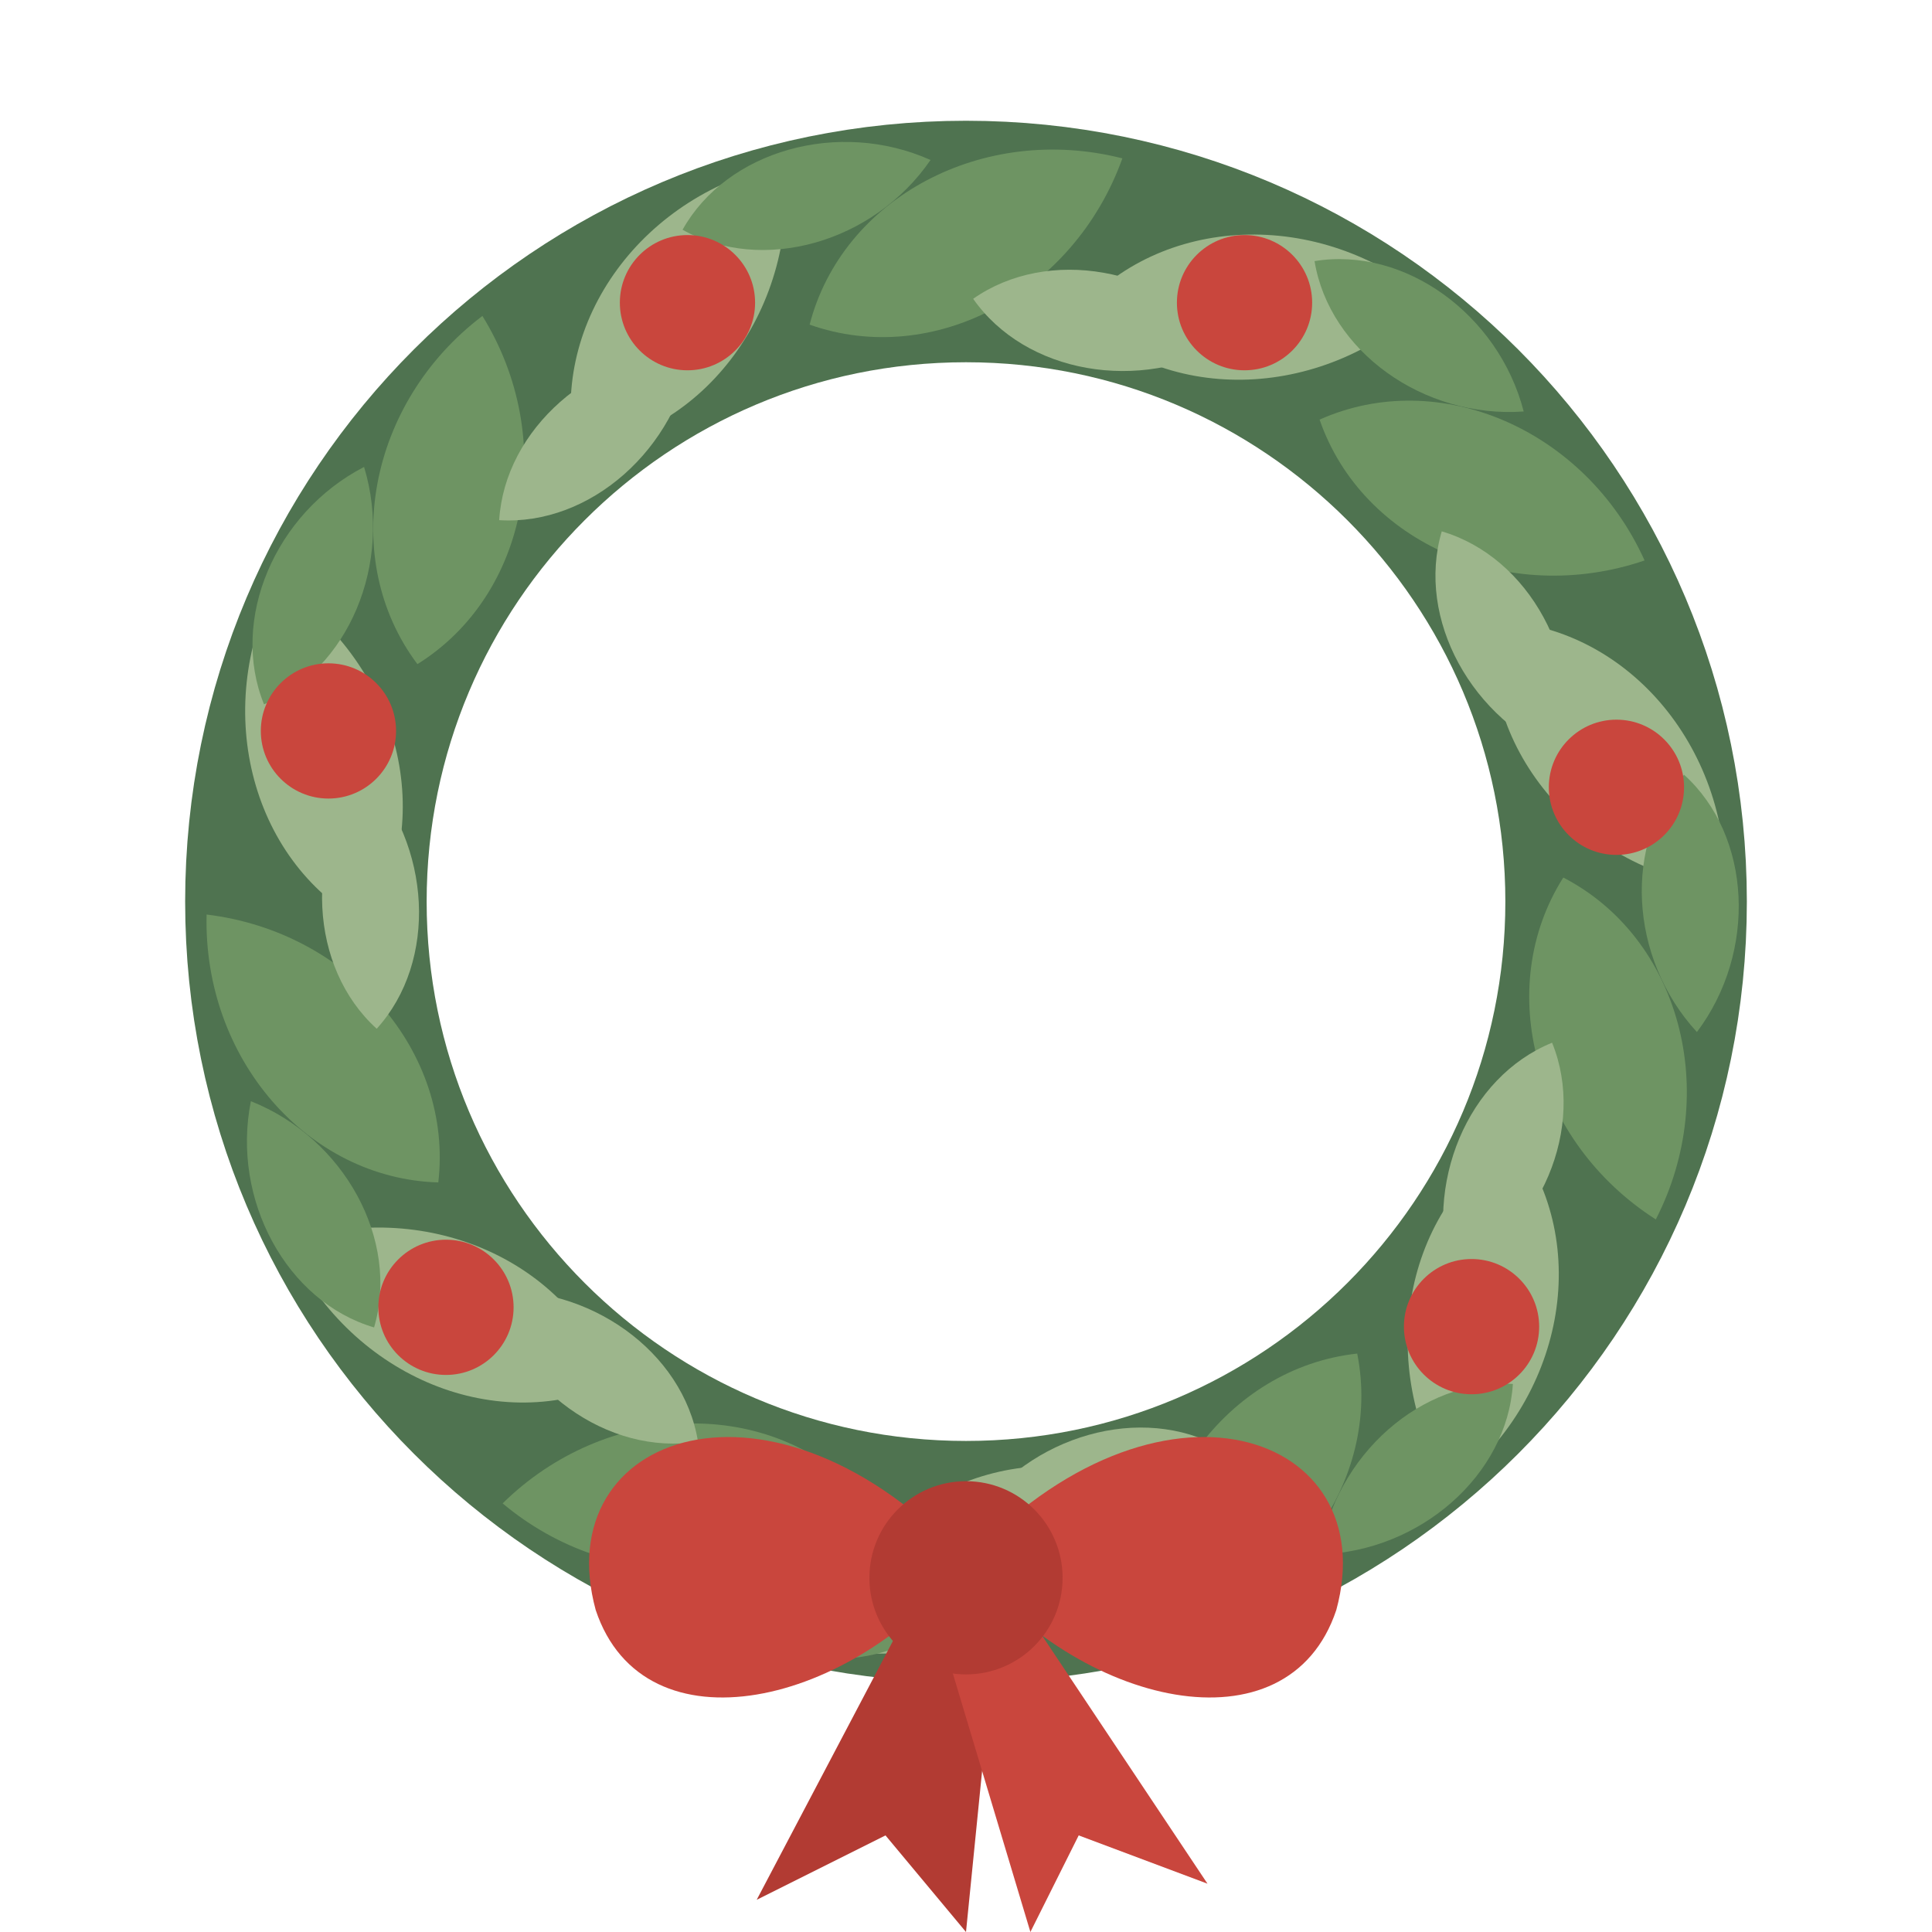
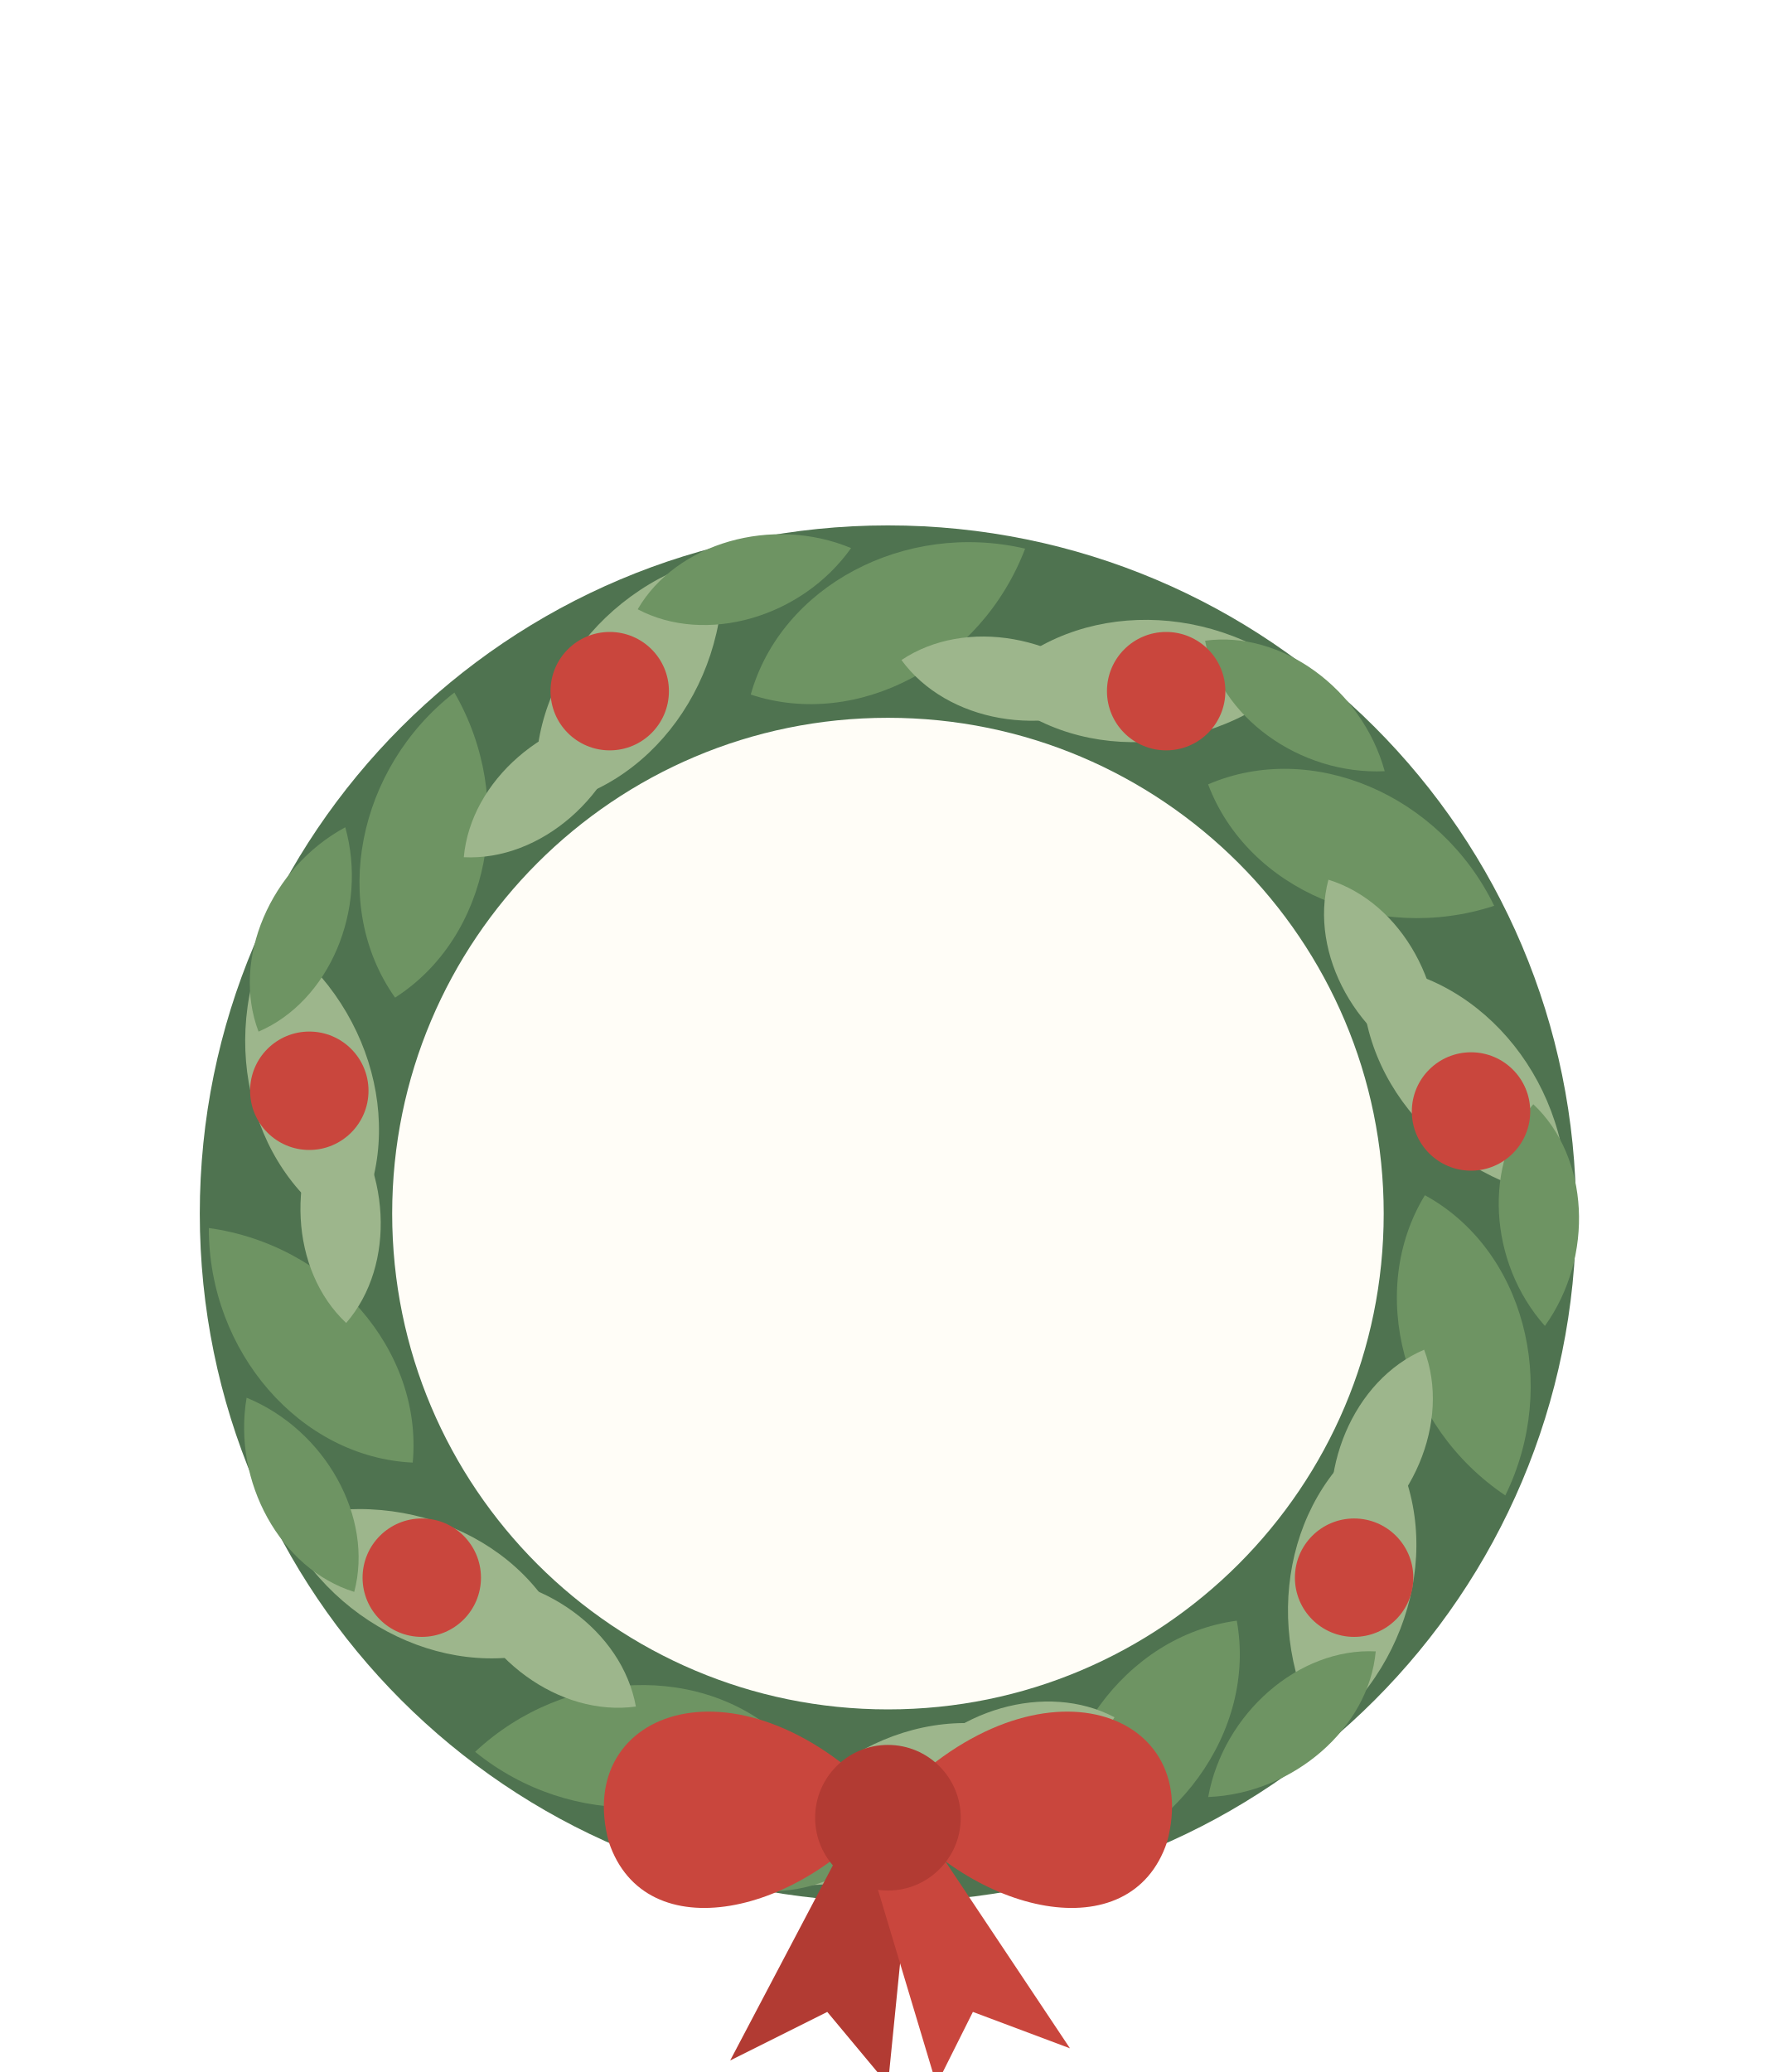
- <svg xmlns="http://www.w3.org/2000/svg" viewBox="0 0 120 120" width="120" height="120">
-   <circle cx="60" cy="56" r="41" fill="none" stroke="#4F7350" stroke-width="15" />
-   <path transform="translate(60.0 15.0) rotate(62.0)" fill="#6E9463" d="M0 -11 C6 -4.4 6 5.5 0 11 C-6 5.5 -6 -4.4 0 -11Z" />
-   <path transform="translate(77.78923 19.06028) rotate(87.71429)" fill="#9DB68C" d="M0 -11 C6 -4.4 6 5.5 0 11 C-6 5.5 -6 -4.4 0 -11Z" />
-   <path transform="translate(92.05509 30.43692) rotate(113.4286)" fill="#6E9463" d="M0 -11 C6 -4.4 6 5.5 0 11 C-6 5.5 -6 -4.4 0 -11Z" />
-   <path transform="translate(99.97204 46.87664) rotate(139.1429)" fill="#9DB68C" d="M0 -11 C6 -4.4 6 5.5 0 11 C-6 5.5 -6 -4.4 0 -11Z" />
-   <path transform="translate(99.97204 65.12336) rotate(164.8571)" fill="#6E9463" d="M0 -11 C6 -4.4 6 5.5 0 11 C-6 5.5 -6 -4.4 0 -11Z" />
-   <path transform="translate(92.05509 81.56308) rotate(190.5714)" fill="#9DB68C" d="M0 -11 C6 -4.4 6 5.5 0 11 C-6 5.5 -6 -4.4 0 -11Z" />
-   <path transform="translate(77.78923 92.93972) rotate(216.2857)" fill="#6E9463" d="M0 -11 C6 -4.4 6 5.5 0 11 C-6 5.5 -6 -4.4 0 -11Z" />
-   <path transform="translate(60 97.0) rotate(242.0)" fill="#9DB68C" d="M0 -11 C6 -4.4 6 5.5 0 11 C-6 5.5 -6 -4.4 0 -11Z" />
-   <path transform="translate(42.21077 92.93972) rotate(267.7143)" fill="#6E9463" d="M0 -11 C6 -4.4 6 5.5 0 11 C-6 5.5 -6 -4.4 0 -11Z" />
-   <path transform="translate(27.94491 81.56308) rotate(293.4286)" fill="#9DB68C" d="M0 -11 C6 -4.4 6 5.5 0 11 C-6 5.5 -6 -4.4 0 -11Z" />
-   <path transform="translate(20.02796 65.12336) rotate(319.1429)" fill="#6E9463" d="M0 -11 C6 -4.4 6 5.5 0 11 C-6 5.5 -6 -4.4 0 -11Z" />
-   <path transform="translate(20.02796 46.87664) rotate(344.8571)" fill="#9DB68C" d="M0 -11 C6 -4.4 6 5.5 0 11 C-6 5.5 -6 -4.4 0 -11Z" />
-   <path transform="translate(27.94491 30.43692) rotate(370.5714)" fill="#6E9463" d="M0 -11 C6 -4.4 6 5.5 0 11 C-6 5.5 -6 -4.4 0 -11Z" />
-   <path transform="translate(42.21077 19.06028) rotate(396.2857)" fill="#9DB68C" d="M0 -11 C6 -4.4 6 5.5 0 11 C-6 5.5 -6 -4.4 0 -11Z" />
-   <path transform="translate(68.32319 19.94831) rotate(100.0)" fill="#9DB68C" d="M0 -8 C4 -3.2 4 4.0 0 8 C-4 4.0 -4 -3.2 0 -8Z" />
-   <path transform="translate(88.14468 20.88765) rotate(125.7143)" fill="#6E9463" d="M0 -8 C4 -3.2 4 4.0 0 8 C-4 4.0 -4 -3.2 0 -8Z" />
-   <path transform="translate(93.37577 40.02947) rotate(151.4286)" fill="#9DB68C" d="M0 -8 C4 -3.2 4 4.0 0 8 C-4 4.0 -4 -3.2 0 -8Z" />
-   <path transform="translate(104.9999 56.1122) rotate(177.1429)" fill="#6E9463" d="M0 -8 C4 -3.2 4 4.0 0 8 C-4 4.0 -4 -3.2 0 -8Z" />
-   <path transform="translate(93.29572 72.13677) rotate(202.8571)" fill="#9DB68C" d="M0 -8 C4 -3.2 4 4.0 0 8 C-4 4.0 -4 -3.2 0 -8Z" />
-   <path transform="translate(87.96923 91.25226) rotate(228.5714)" fill="#6E9463" d="M0 -8 C4 -3.2 4 4.0 0 8 C-4 4.0 -4 -3.2 0 -8Z" />
-   <path transform="translate(68.14331 92.09275) rotate(254.2857)" fill="#9DB68C" d="M0 -8 C4 -3.2 4 4.0 0 8 C-4 4.0 -4 -3.2 0 -8Z" />
-   <path transform="translate(49.8772 99.84665) rotate(280.0)" fill="#6E9463" d="M0 -8 C4 -3.2 4 4.0 0 8 C-4 4.0 -4 -3.2 0 -8Z" />
-   <path transform="translate(36.85882 84.87016) rotate(305.7143)" fill="#9DB68C" d="M0 -8 C4 -3.2 4 4.0 0 8 C-4 4.0 -4 -3.2 0 -8Z" />
-   <path transform="translate(19.40785 75.42362) rotate(331.4286)" fill="#6E9463" d="M0 -8 C4 -3.2 4 4.0 0 8 C-4 4.0 -4 -3.2 0 -8Z" />
-   <path transform="translate(23.00012 55.90775) rotate(357.1429)" fill="#9DB68C" d="M0 -8 C4 -3.2 4 4.0 0 8 C-4 4.0 -4 -3.2 0 -8Z" />
-   <path transform="translate(19.50521 36.3742) rotate(382.8571)" fill="#6E9463" d="M0 -8 C4 -3.2 4 4.0 0 8 C-4 4.0 -4 -3.2 0 -8Z" />
-   <path transform="translate(37.00308 27.01481) rotate(408.5714)" fill="#9DB68C" d="M0 -8 C4 -3.2 4 4.0 0 8 C-4 4.0 -4 -3.2 0 -8Z" />
-   <path transform="translate(50.09598 12.10341) rotate(434.2857)" fill="#6E9463" d="M0 -8 C4 -3.2 4 4.0 0 8 C-4 4.0 -4 -3.2 0 -8Z" />
-   <circle cx="77.3" cy="18.8" r="4.2" fill="#C9463D" />
-   <circle cx="100.4" cy="48.9" r="4.2" fill="#C9463D" />
-   <circle cx="91.4" cy="82.4" r="4.2" fill="#C9463D" />
-   <circle cx="27.7" cy="81.2" r="4.2" fill="#C9463D" />
-   <circle cx="20.4" cy="45.4" r="4.2" fill="#C9463D" />
-   <circle cx="42.7" cy="18.8" r="4.2" fill="#C9463D" />
-   <path d="M60 97 C48 84 34 89 37 100 C40 109 53 106 60 97Z" fill="#C9463D" />
-   <path d="M60 97 C72 84 86 89 83 100 C80 109 67 106 60 97Z" fill="#C9463D" />
-   <path d="M57 99 L47 118 L55 114 L60 120 L62 100Z" fill="#B23B33" />
-   <path d="M63 99 L75 117 L67 114 L64 120 L58 100Z" fill="#C9463D" />
-   <circle cx="60" cy="98" r="6" fill="#B23B33" />
+ <svg xmlns="http://www.w3.org/2000/svg" viewBox="0 0 120 140" width="120" height="140">
+   <circle cx="60" cy="82" r="34" fill="#FFFDF7" />
+   <circle cx="60" cy="82" r="40" fill="none" stroke="#4F7350" stroke-width="13" />
+   <path transform="translate(60.0 42.0) rotate(62)" fill="#6E9463" d="M0 -10.5 C5.5 -4.2 5.5 5.25 0 10.5 C-5.5 5.25 -5.5 -4.2 0 -10.5Z" />
+   <path transform="translate(77.4 46.0) rotate(88)" fill="#9DB68C" d="M0 -10.5 C5.5 -4.2 5.5 5.25 0 10.5 C-5.5 5.25 -5.5 -4.2 0 -10.5Z" />
+   <path transform="translate(91.3 57.1) rotate(113)" fill="#6E9463" d="M0 -10.5 C5.5 -4.2 5.5 5.25 0 10.5 C-5.5 5.25 -5.5 -4.2 0 -10.5Z" />
+   <path transform="translate(99.0 73.1) rotate(139)" fill="#9DB68C" d="M0 -10.5 C5.5 -4.2 5.5 5.25 0 10.5 C-5.5 5.25 -5.5 -4.2 0 -10.5Z" />
+   <path transform="translate(99.0 90.9) rotate(165)" fill="#6E9463" d="M0 -10.5 C5.5 -4.2 5.5 5.25 0 10.5 C-5.5 5.25 -5.5 -4.2 0 -10.5Z" />
+   <path transform="translate(91.3 106.9) rotate(191)" fill="#9DB68C" d="M0 -10.5 C5.5 -4.2 5.5 5.25 0 10.5 C-5.5 5.25 -5.5 -4.2 0 -10.5Z" />
+   <path transform="translate(77.4 118.0) rotate(216)" fill="#6E9463" d="M0 -10.5 C5.5 -4.2 5.5 5.25 0 10.5 C-5.5 5.25 -5.5 -4.2 0 -10.5Z" />
+   <path transform="translate(60.0 122.0) rotate(242)" fill="#9DB68C" d="M0 -10.5 C5.5 -4.2 5.5 5.25 0 10.5 C-5.5 5.25 -5.5 -4.2 0 -10.5Z" />
+   <path transform="translate(42.6 118.0) rotate(268)" fill="#6E9463" d="M0 -10.5 C5.5 -4.2 5.5 5.25 0 10.5 C-5.5 5.25 -5.5 -4.2 0 -10.5Z" />
+   <path transform="translate(28.7 106.9) rotate(293)" fill="#9DB68C" d="M0 -10.5 C5.5 -4.2 5.5 5.25 0 10.5 C-5.5 5.25 -5.5 -4.2 0 -10.5Z" />
+   <path transform="translate(21.0 90.9) rotate(319)" fill="#6E9463" d="M0 -10.5 C5.5 -4.2 5.5 5.25 0 10.5 C-5.5 5.25 -5.5 -4.2 0 -10.5Z" />
+   <path transform="translate(21.0 73.1) rotate(345)" fill="#9DB68C" d="M0 -10.5 C5.5 -4.2 5.5 5.25 0 10.5 C-5.5 5.25 -5.5 -4.2 0 -10.5Z" />
+   <path transform="translate(28.7 57.1) rotate(371)" fill="#6E9463" d="M0 -10.5 C5.5 -4.2 5.5 5.25 0 10.5 C-5.5 5.25 -5.5 -4.2 0 -10.5Z" />
+   <path transform="translate(42.6 46.0) rotate(396)" fill="#9DB68C" d="M0 -10.5 C5.5 -4.2 5.5 5.25 0 10.5 C-5.5 5.25 -5.5 -4.2 0 -10.5Z" />
+   <path transform="translate(68.3 45.9) rotate(100)" fill="#9DB68C" d="M0 -7.5 C3.6 -3.0 3.6 3.75 0 7.5 C-3.6 3.75 -3.6 -3.0 0 -7.5Z" />
+   <path transform="translate(87.5 47.7) rotate(126)" fill="#6E9463" d="M0 -7.5 C3.6 -3.0 3.6 3.75 0 7.5 C-3.6 3.75 -3.6 -3.0 0 -7.5Z" />
+   <path transform="translate(93.4 66.0) rotate(151)" fill="#9DB68C" d="M0 -7.5 C3.6 -3.0 3.6 3.75 0 7.5 C-3.6 3.75 -3.6 -3.0 0 -7.5Z" />
+   <path transform="translate(104.0 82.1) rotate(177)" fill="#6E9463" d="M0 -7.5 C3.6 -3.0 3.6 3.75 0 7.5 C-3.6 3.75 -3.6 -3.0 0 -7.5Z" />
+   <path transform="translate(93.3 98.1) rotate(203)" fill="#9DB68C" d="M0 -7.5 C3.6 -3.0 3.6 3.75 0 7.5 C-3.6 3.75 -3.6 -3.0 0 -7.5Z" />
+   <path transform="translate(87.3 116.5) rotate(229)" fill="#6E9463" d="M0 -7.5 C3.6 -3.0 3.6 3.75 0 7.5 C-3.6 3.75 -3.6 -3.0 0 -7.5Z" />
+   <path transform="translate(68.1 118.1) rotate(254)" fill="#9DB68C" d="M0 -7.5 C3.6 -3.0 3.6 3.75 0 7.5 C-3.6 3.75 -3.6 -3.0 0 -7.5Z" />
+   <path transform="translate(50.1 124.9) rotate(280)" fill="#6E9463" d="M0 -7.5 C3.6 -3.0 3.6 3.75 0 7.5 C-3.6 3.75 -3.6 -3.0 0 -7.5Z" />
+   <path transform="translate(36.9 110.9) rotate(306)" fill="#9DB68C" d="M0 -7.5 C3.6 -3.0 3.6 3.75 0 7.5 C-3.6 3.75 -3.6 -3.0 0 -7.5Z" />
+   <path transform="translate(20.3 101.0) rotate(331)" fill="#6E9463" d="M0 -7.5 C3.6 -3.0 3.6 3.75 0 7.5 C-3.6 3.75 -3.6 -3.0 0 -7.5Z" />
+   <path transform="translate(23.0 81.9) rotate(357)" fill="#9DB68C" d="M0 -7.5 C3.6 -3.0 3.6 3.75 0 7.5 C-3.6 3.75 -3.6 -3.0 0 -7.5Z" />
+   <path transform="translate(20.4 62.8) rotate(383)" fill="#6E9463" d="M0 -7.5 C3.6 -3.0 3.6 3.75 0 7.5 C-3.6 3.75 -3.6 -3.0 0 -7.5Z" />
+   <path transform="translate(37.0 53.0) rotate(409)" fill="#9DB68C" d="M0 -7.5 C3.6 -3.0 3.6 3.75 0 7.5 C-3.6 3.75 -3.6 -3.0 0 -7.5Z" />
+   <path transform="translate(50.3 39.1) rotate(434)" fill="#6E9463" d="M0 -7.5 C3.6 -3.0 3.6 3.75 0 7.5 C-3.6 3.75 -3.6 -3.0 0 -7.5Z" />
+   <circle cx="78.8" cy="46.7" r="4" fill="#C9463D" />
+   <circle cx="99.4" cy="75.1" r="4" fill="#C9463D" />
+   <circle cx="91.5" cy="106.6" r="4" fill="#C9463D" />
+   <circle cx="28.5" cy="106.6" r="4" fill="#C9463D" />
+   <circle cx="20.9" cy="73.7" r="4" fill="#C9463D" />
+   <circle cx="41.2" cy="46.7" r="4" fill="#C9463D" />
+   <g transform="translate(60 122) scale(0.82)">
+     <path d="M0 0 C-12 -13 -26 -8 -23 3 C-20 12 -7 9 0 0Z" fill="#C9463D" />
+     <path d="M0 0 C12 -13 26 -8 23 3 C20 12 7 9 0 0Z" fill="#C9463D" />
+     <path d="M-3 2 L-13 21 L-5 17 L0 23 L2 3Z" fill="#B23B33" />
+     <path d="M3 2 L15 20 L7 17 L4 23 L-2 3Z" fill="#C9463D" />
+     <circle cx="0" cy="1" r="6" fill="#B23B33" />
+   </g>
</svg>
